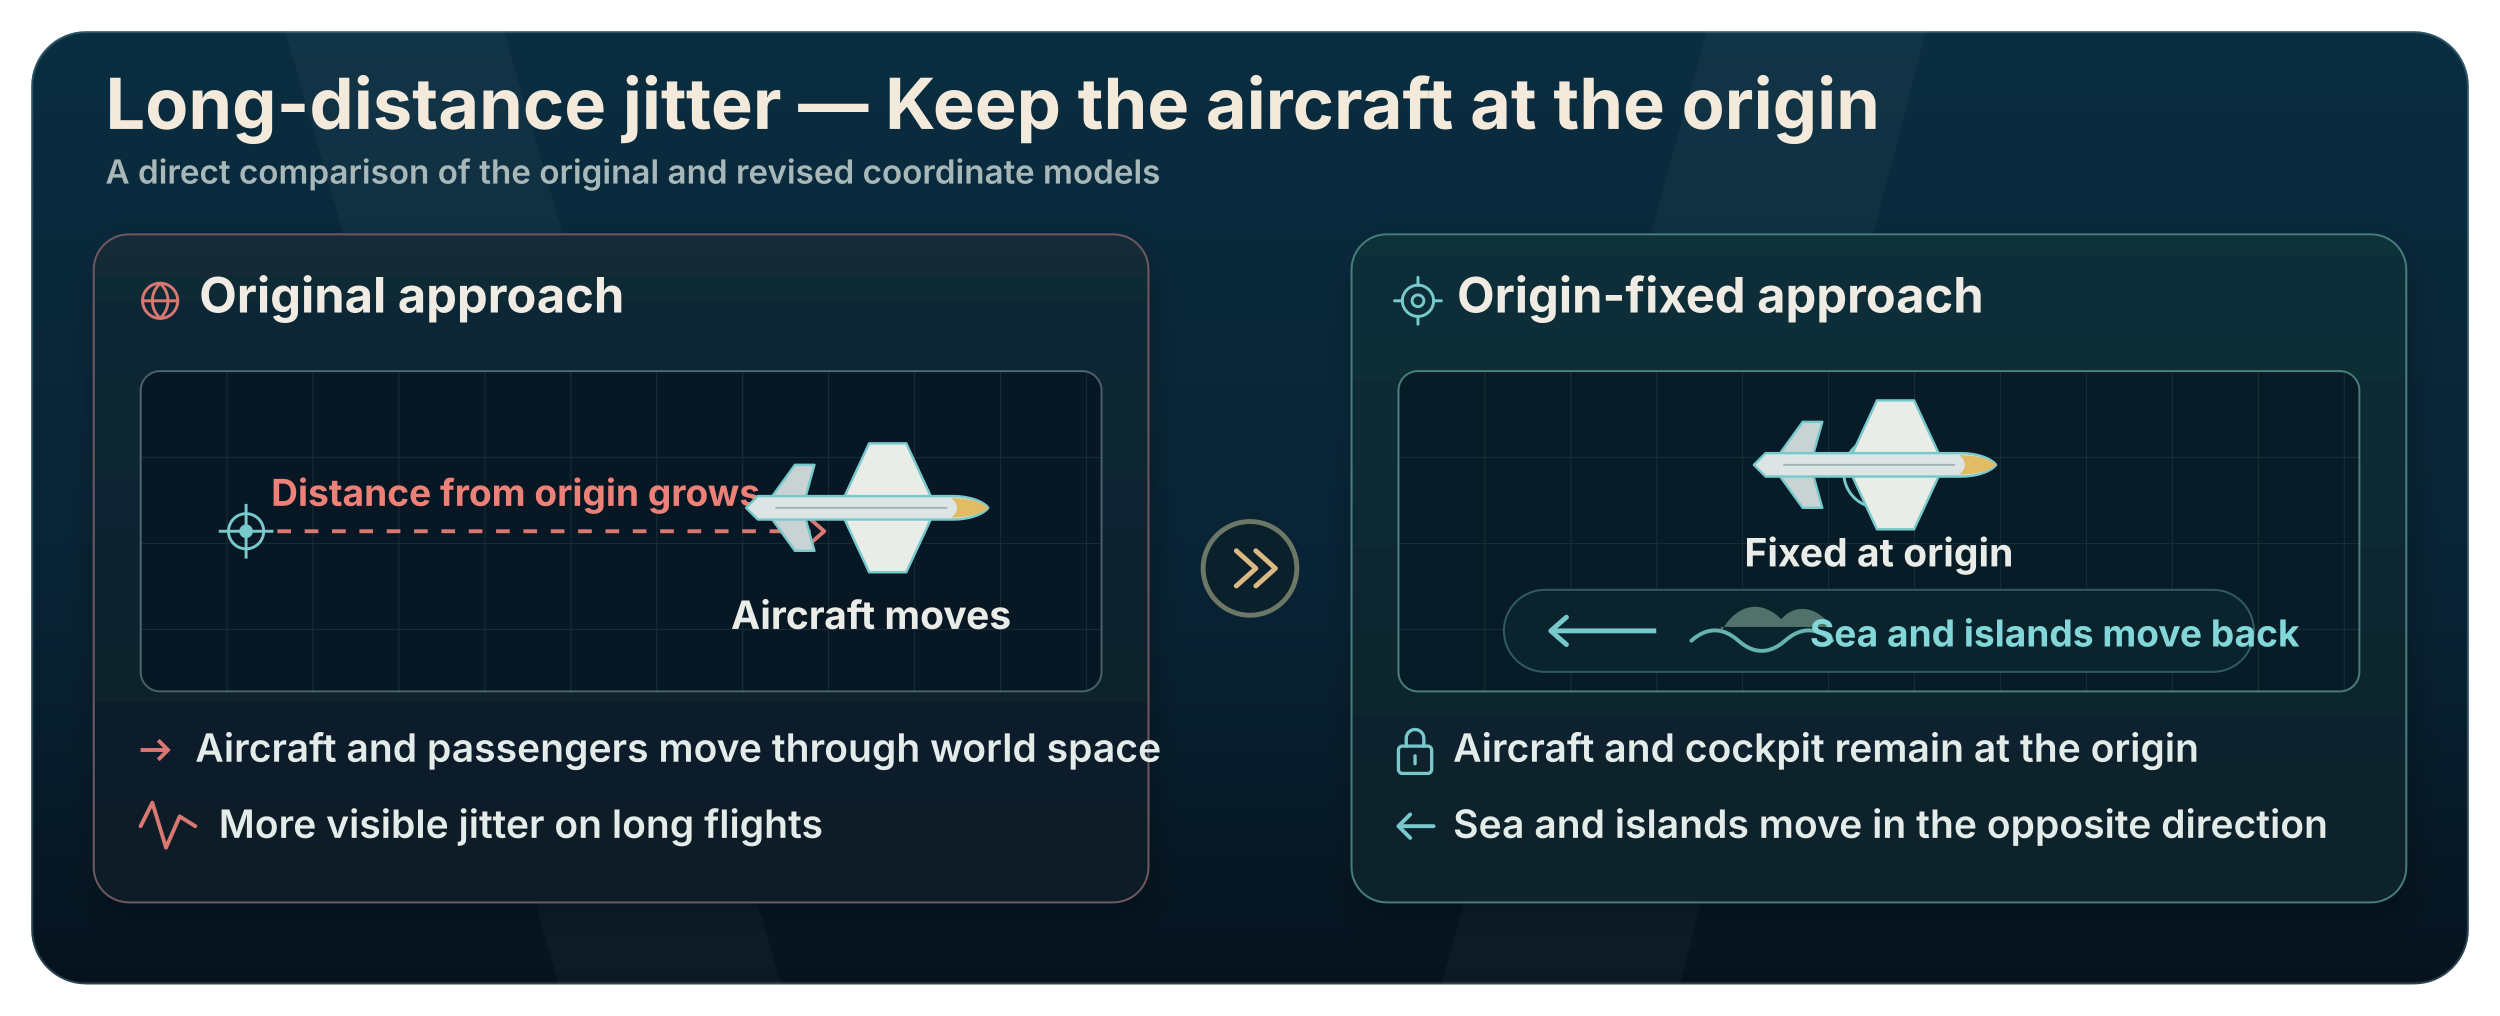
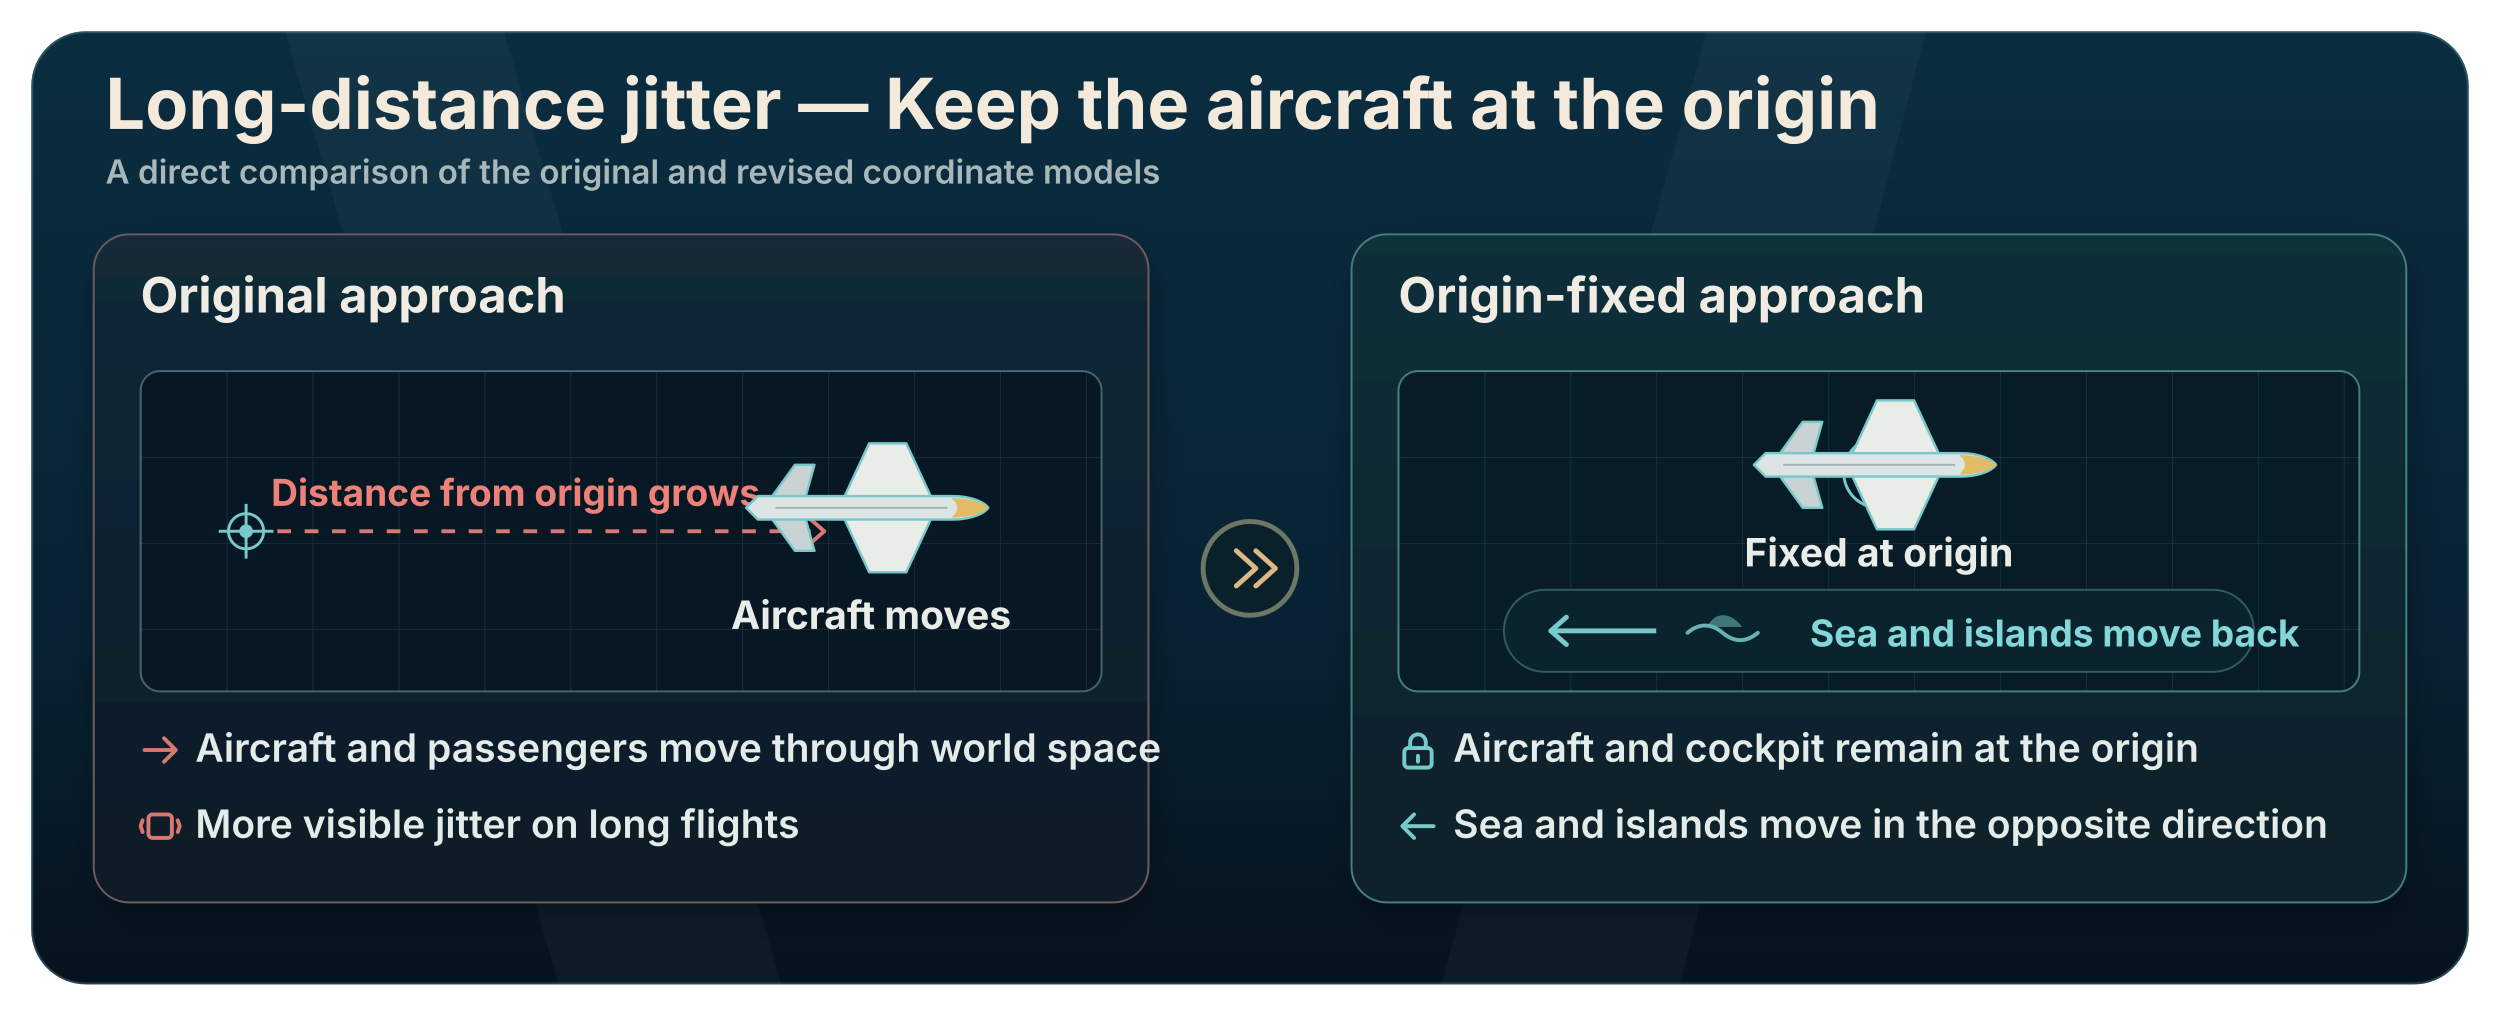
<svg xmlns="http://www.w3.org/2000/svg" width="1280" height="520" viewBox="0 0 1280 520" role="img" aria-labelledby="title desc">
  <defs>
    <linearGradient id="background" x1="0" y1="0" x2="0" y2="1">
      <stop stop-color="#0a2d40" />
      <stop offset=".62" stop-color="#082233" />
      <stop offset="1" stop-color="#06131e" />
    </linearGradient>
    <linearGradient id="beforeCard" x1="0" y1="0" x2="0" y2="1">
      <stop stop-color="#122a37" />
      <stop offset="1" stop-color="#0a1b26" />
    </linearGradient>
    <linearGradient id="afterCard" x1="0" y1="0" x2="0" y2="1">
      <stop stop-color="#0c3039" />
      <stop offset="1" stop-color="#082029" />
    </linearGradient>
    <pattern id="grid" width="44" height="44" patternUnits="userSpaceOnUse">
      <path d="M44 0H0V44" fill="none" stroke="#8fd4d7" stroke-opacity=".11" />
    </pattern>
    <filter id="shadow" x="-15%" y="-15%" width="130%" height="140%">
      <feDropShadow dy="7" stdDeviation="8" flood-color="#000" flood-opacity=".26" />
    </filter>
    <style>
      text{font-family:Inter,"Segoe UI",sans-serif}
      .title{fill:#f4eadb;font-size:36px;font-weight:700}.sub{fill:#a8b8b9;font-size:17px;font-weight:600}
      .cardTitle{fill:#f0ece3;font-size:25px;font-weight:700}.label{fill:#e9ece7;font-size:20px;font-weight:650}
      .muted{fill:#aebbbc;font-size:18px;font-weight:550}.danger{fill:#ed8178;font-size:19px;font-weight:650}
      .accent{fill:#83d7d9;font-size:19px;font-weight:650}.fact{fill:#e4ecea;font-size:20px;font-weight:600}
    </style>
    <g id="ekranoplanTop" stroke="#78c9cc" stroke-width="1.25" stroke-linejoin="round">
      <path d="M-52-4L-39-22H-29L-34-4V4L-29 22H-39L-52 4Z" fill="#c9d3d4" />
      <path d="M-14-5L-1-33H18L31-5V5L18 33H-1L-14 5Z" fill="#e9ece7" />
      <path d="M-58-6H42C51-6 58-3 60 0C58 3 51 6 42 6H-58L-64 0Z" fill="#dce5e3" />
      <path d="M41-5C50-5 57-3 60 0C57 3 50 5 41 5C45 2 45-2 41-5Z" fill="#e2bb65" stroke="none" />
      <path d="M-49 0H39" fill="none" stroke="#93a5a7" stroke-width="1" opacity=".8" />
    </g>
  </defs>
  <rect x="16" y="16" width="1248" height="488" rx="28" fill="url(#background)" />
  <path d="M146 16h112l142 488H286zM874 16h112l-126 488H738z" fill="#d1f7f4" fill-opacity=".035" />
  <rect x="16.5" y="16.5" width="1247" height="487" rx="27.5" fill="none" stroke="#73aeb9" stroke-opacity=".31" />
  <text x="54" y="66" class="title">Long-distance jitter — Keep the aircraft at the origin</text>
  <text x="54" y="94" class="sub">A direct comparison of the original and revised coordinate models</text>
  <g filter="url(#shadow)">
    <rect x="48" y="120" width="540" height="342" rx="18" fill="url(#beforeCard)" stroke="#6f5960" />
    <rect x="692" y="120" width="540" height="342" rx="18" fill="url(#afterCard)" stroke="#467d7c" />
  </g>
-   <g transform="translate(72 160)">
-     <g fill="none" stroke="#d97871" stroke-width="1.5" stroke-linecap="round">
-       <circle cx="10" cy="-6" r="9" />
-       <path d="M1-6h18M10-15c3 3 4 6 4 9s-1 6-4 9M10-15c-3 3-4 6-4 9s1 6 4 9" />
-     </g>
-     <text x="30" y="0" class="cardTitle">Original approach</text>
-   </g>
-   <g transform="translate(716 160)">
-     <g fill="none" stroke="#78c9cc" stroke-width="1.5" stroke-linecap="round">
-       <circle cx="10" cy="-6" r="8" />
-       <circle cx="10" cy="-6" r="3" />
-       <path d="M10-18v4M10 2v4M-2-6h4M18-6h4" />
-     </g>
-     <text x="30" y="0" class="cardTitle">Origin-fixed approach</text>
-   </g>
+   <text x="72" y="160" class="cardTitle">Original approach</text>
+   <text x="716" y="160" class="cardTitle">Origin-fixed approach</text>
  <g transform="translate(72 190)">
    <rect width="492" height="164" rx="10" fill="#071824" stroke="#49616b" />
    <rect width="492" height="164" rx="10" fill="url(#grid)" />
    <g transform="translate(54 82)" fill="none" stroke="#78c9cc" stroke-width="1.5">
      <circle r="9" />
      <path d="M-14 0h28M0-14v28" />
    </g>
    <circle cx="54" cy="82" r="3.5" fill="#78c9cc" />
    <path d="M70 82H350" fill="none" stroke="#d97871" stroke-width="2" stroke-dasharray="7 7" />
    <path d="M342 75l8 7-8 7" fill="none" stroke="#d97871" stroke-width="2" stroke-linecap="round" stroke-linejoin="round" />
    <text x="192" y="69" class="danger" text-anchor="middle">Distance from origin grows</text>
    <g transform="translate(374 70)">
      <use href="#ekranoplanTop" />
      <text x="0" y="62" class="label" text-anchor="middle">Aircraft moves</text>
    </g>
  </g>
  <g transform="translate(72 384)">
-     <path d="M0 0h14" stroke="#d97871" stroke-width="2" />
-     <path d="M9-5l5 5-5 5" fill="none" stroke="#d97871" stroke-width="2" />
+     <g transform="translate(0 -10)" fill="none" stroke="#d97871" stroke-width="2" stroke-linecap="round" stroke-linejoin="round">
+       <path d="M2 10h16M12 4l6 6-6 6" />
+     </g>
    <text x="28" y="6" class="fact">Aircraft and passengers move through world space</text>
-     <path d="M0 39l6-12 7 23 7-16 8 5" fill="none" stroke="#d97871" stroke-width="2" stroke-linecap="round" stroke-linejoin="round" />
-     <text x="40" y="45" class="fact">More visible jitter on long flights</text>
+     <g transform="translate(0 29)" fill="none" stroke="#d97871" stroke-width="2" stroke-linecap="round" stroke-linejoin="round">
+       <rect x="4" y="4" width="12" height="12" rx="2" />
+       <path d="M1 7l-1 3 1 3M19 7l1 3-1 3" />
+     </g>
+     <text x="28" y="45" class="fact">More visible jitter on long flights</text>
  </g>
  <g transform="translate(716 190)">
    <rect width="492" height="164" rx="10" fill="#071c26" stroke="#467d7c" />
    <rect width="492" height="164" rx="10" fill="url(#grid)" />
    <g transform="translate(246 52)" fill="none" stroke="#78c9cc" stroke-width="1.5">
      <circle r="18" />
      <path d="M-28 0h56M0-28v56" />
    </g>
    <circle cx="246" cy="52" r="4" fill="#dcb982" />
    <g transform="translate(246 48)">
      <use href="#ekranoplanTop" />
      <text x="0" y="52" class="label" text-anchor="middle">Fixed at origin</text>
    </g>
    <g transform="translate(54 112)">
      <rect width="384" height="42" rx="21" fill="#09242d" stroke="#315a62" />
      <path d="M78 21H24" fill="none" stroke="#78c9cc" stroke-width="2.5" />
      <path d="M32 14l-8 7 8 7" fill="none" stroke="#78c9cc" stroke-width="2.5" stroke-linecap="round" stroke-linejoin="round" />
-       <g transform="translate(96 1)" fill="none" stroke="#67b3b0" stroke-width="2" stroke-linecap="round">
-         <path d="M0 25c8-7 16-7 24 0s16 7 24 0 16-7 24 0" />
-         <path d="M15 21c7-14 20-18 31-7 7-8 18-7 26 4H15Z" fill="#6d9181" fill-opacity=".72" stroke="none" />
+       <g transform="translate(94 10)" fill="none" stroke="#67b3b0" stroke-width="2" stroke-linecap="round" stroke-linejoin="round">
+         <path d="M0 12c6-5 12-5 18 0s12 5 18 0" />
+         <path d="M10 9c4-8 12-8 18 0Z" fill="#67b3b0" fill-opacity=".58" stroke="none" />
      </g>
      <text x="282" y="29" class="accent" text-anchor="middle">Sea and islands move back</text>
    </g>
  </g>
  <g transform="translate(716 384)">
-     <g fill="none" stroke="#78c9cc" stroke-width="1.7" stroke-linecap="round" stroke-linejoin="round">
-       <rect x="0" y="-2" width="17" height="14" rx="2" />
-       <path d="M4-2v-4a4.5 4.5 0 0 1 9 0v4M8.5 3v4" />
+     <g transform="translate(0 -10)" fill="none" stroke="#78c9cc" stroke-width="2" stroke-linecap="round" stroke-linejoin="round">
+       <rect x="3" y="9" width="14" height="10" rx="2" />
+       <path d="M6 9V6a4 4 0 0 1 8 0v3M10 13v3" />
    </g>
    <text x="28" y="6" class="fact">Aircraft and cockpit remain at the origin</text>
-     <path d="M18 39H0M6 33l-6 6 6 6" fill="none" stroke="#78c9cc" stroke-width="2" stroke-linecap="round" stroke-linejoin="round" />
+     <g transform="translate(0 29)" fill="none" stroke="#78c9cc" stroke-width="2" stroke-linecap="round" stroke-linejoin="round">
+       <path d="M18 10H2M8 4l-6 6 6 6" />
+     </g>
    <text x="28" y="45" class="fact">Sea and islands move in the opposite direction</text>
  </g>
  <g transform="translate(640 291)" fill="none" stroke="#dcb982" stroke-width="2.5" stroke-linecap="round" stroke-linejoin="round">
    <circle r="24" fill="#0a202a" stroke="#6d7765" />
    <path d="M-7-9l10 9-10 9M3-9l10 9-10 9" />
  </g>
</svg>
